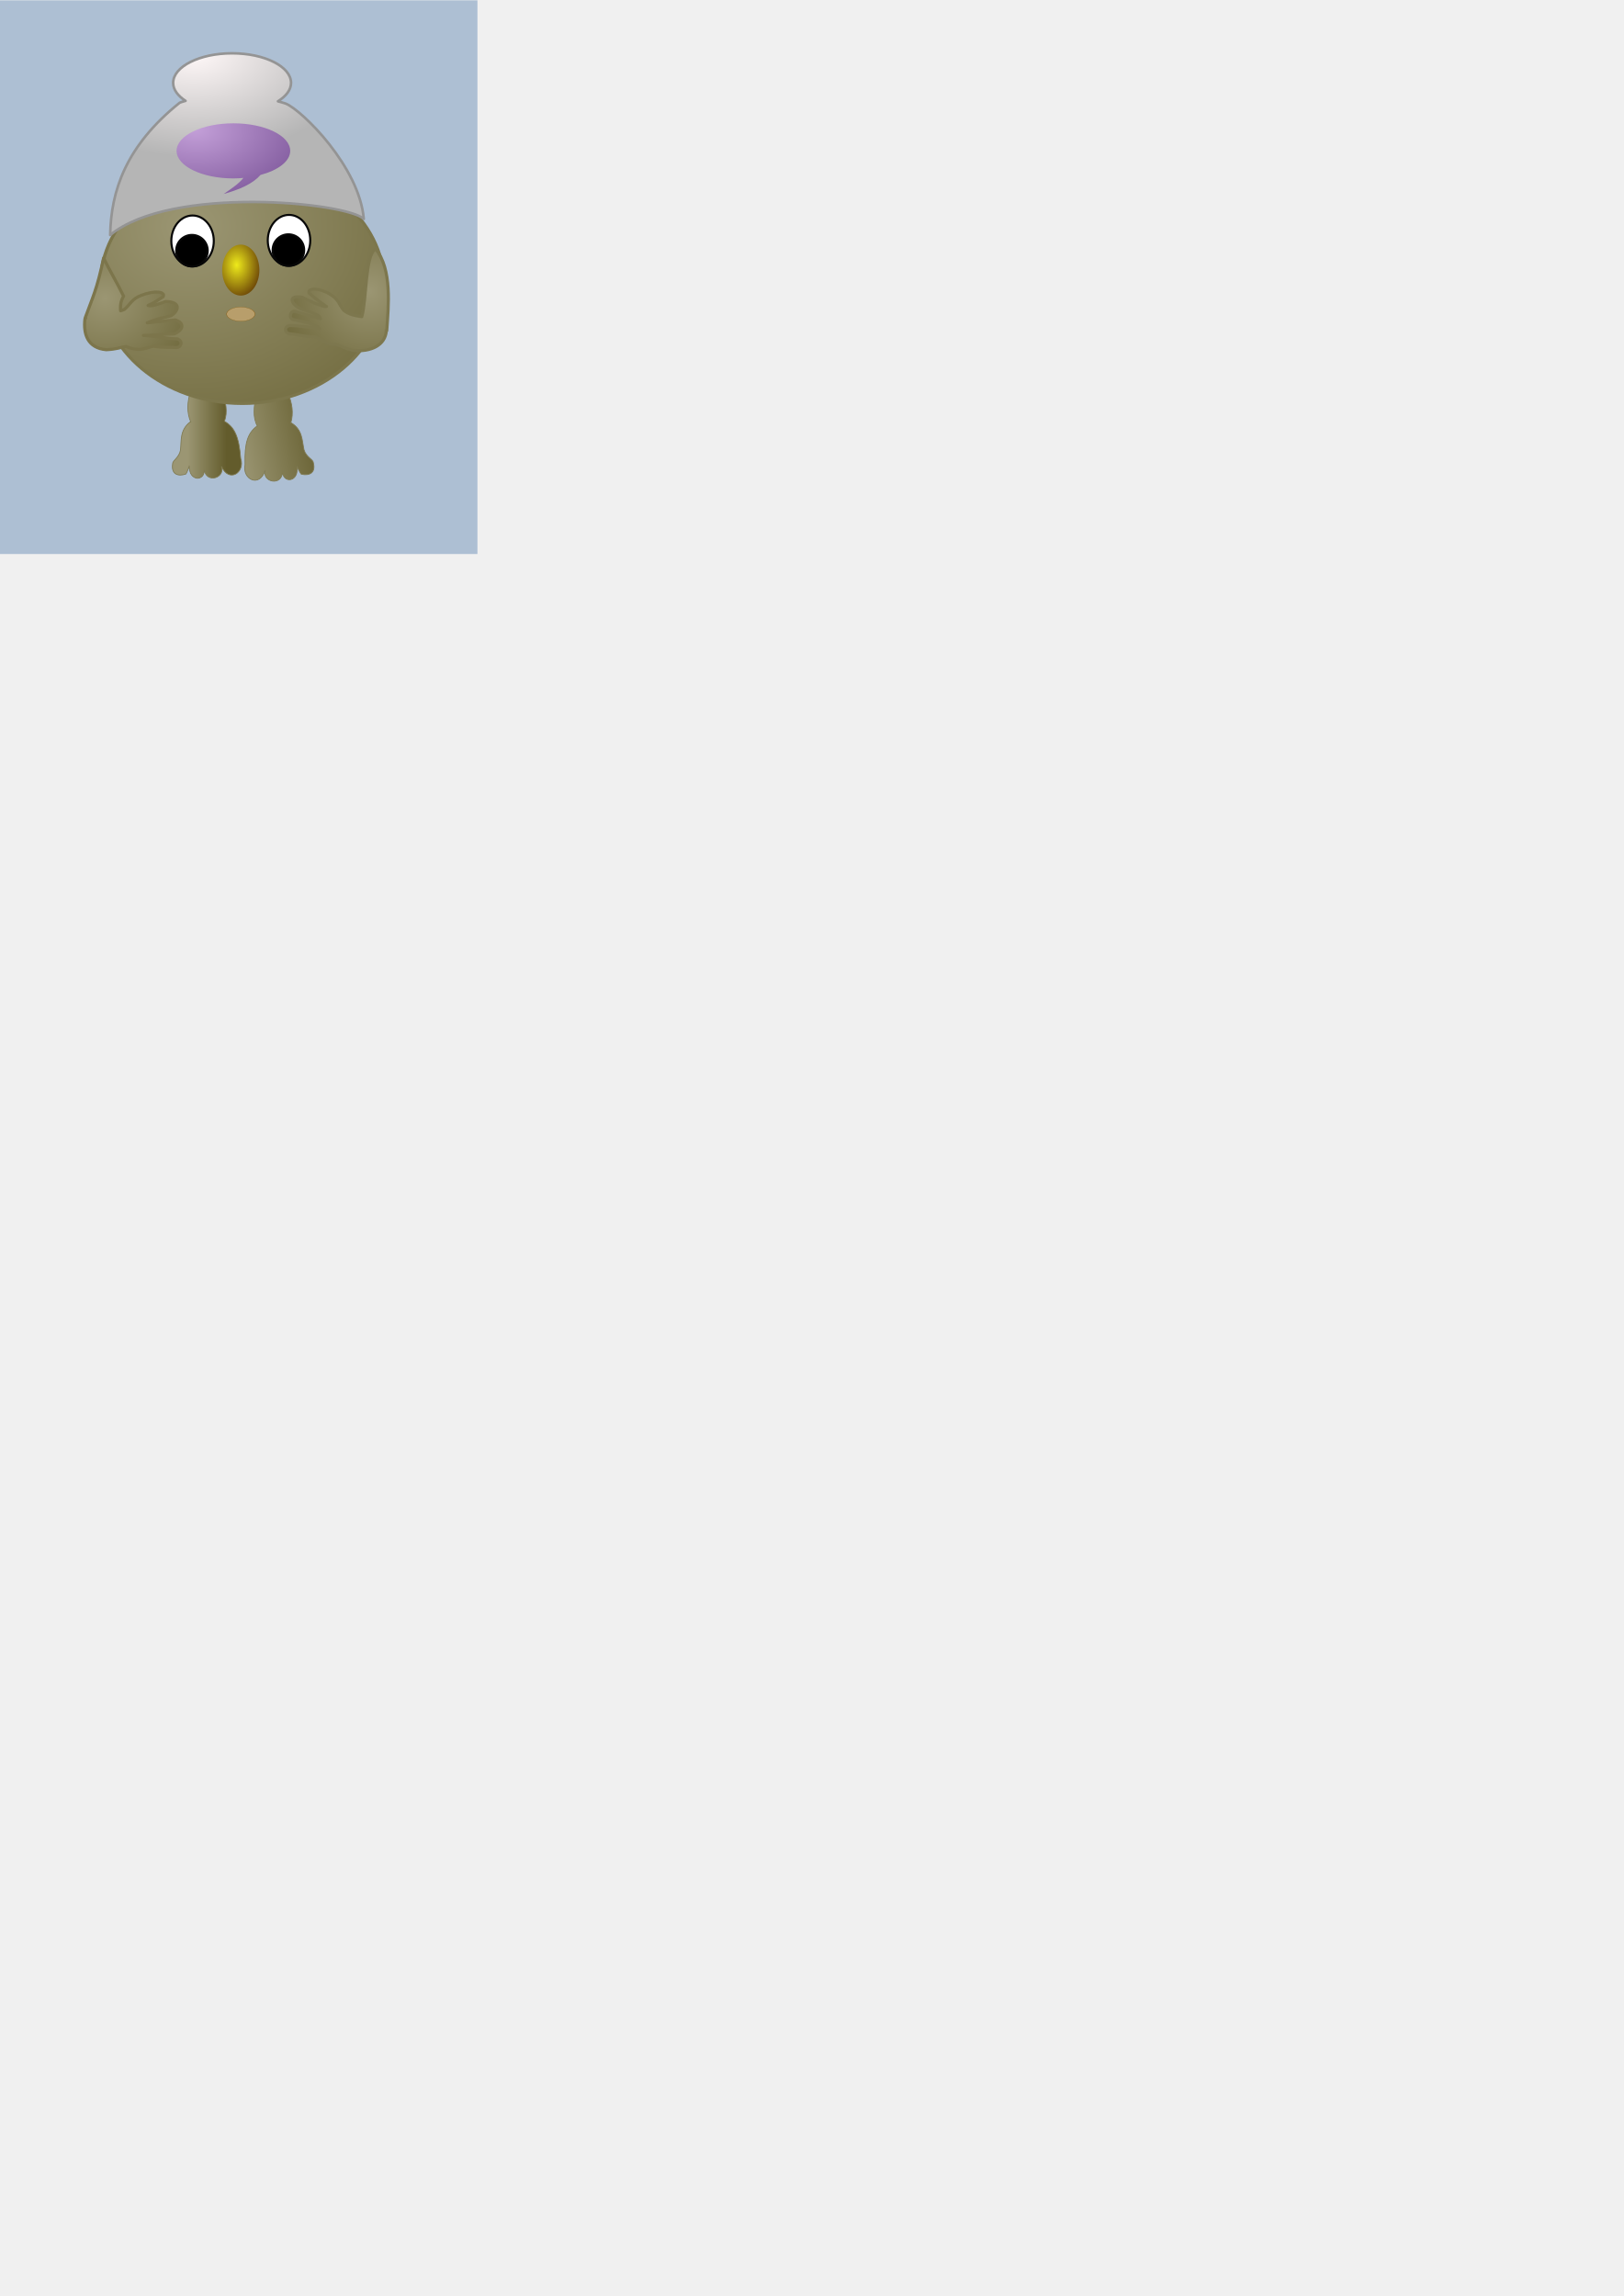
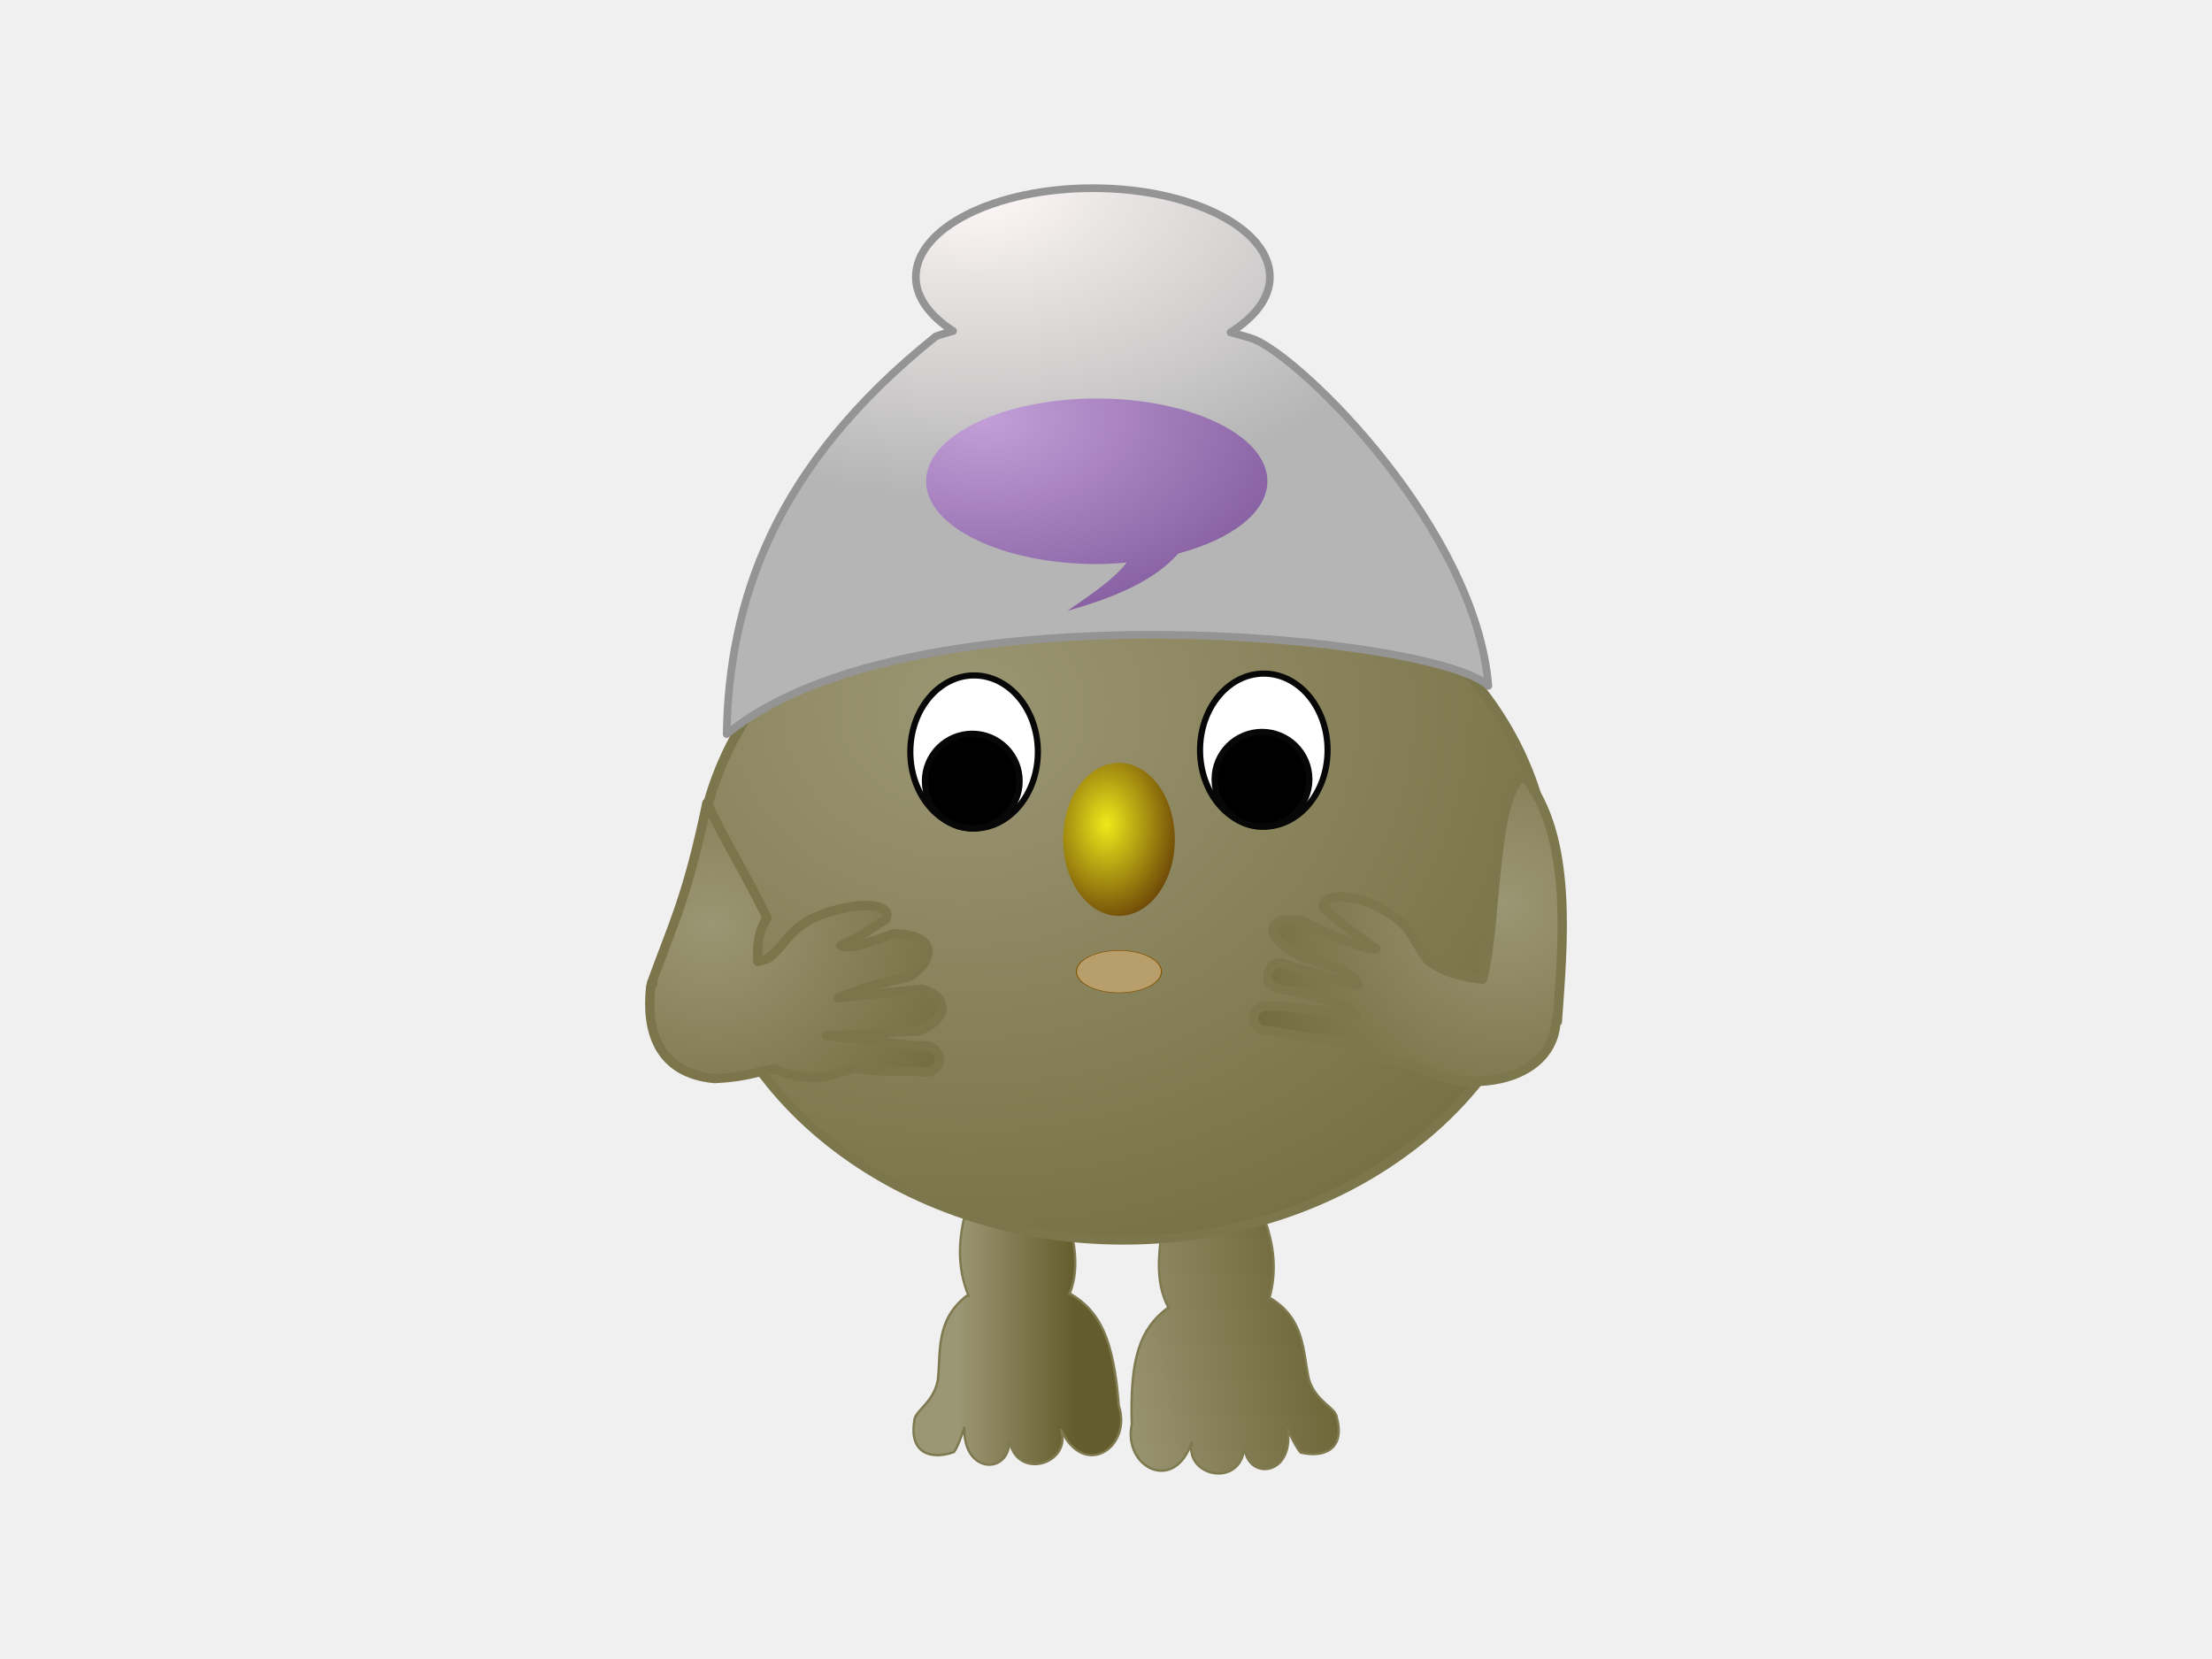
- <svg xmlns="http://www.w3.org/2000/svg" xmlns:xlink="http://www.w3.org/1999/xlink" id="svg2" height="297mm" width="210mm">
+ <svg xmlns="http://www.w3.org/2000/svg" xmlns:xlink="http://www.w3.org/1999/xlink" id="svg2" height="270px" width="360px">
  <defs id="defs3">
    <linearGradient id="linearGradient3084">
      <stop id="stop3086" offset="0" style="stop-color:#c39fd8;stop-opacity:1;" />
      <stop id="stop3088" offset="1" style="stop-color:#694288;stop-opacity:1;" />
    </linearGradient>
    <linearGradient id="linearGradient3076">
      <stop id="stop3078" offset="0" style="stop-color:#000000;stop-opacity:1;" />
      <stop id="stop3080" offset="1" style="stop-color:#000000;stop-opacity:0;" />
    </linearGradient>
    <linearGradient id="linearGradient2213">
      <stop id="stop2215" offset="0" style="stop-color:#eeea1b;stop-opacity:1;" />
      <stop id="stop2217" offset="1" style="stop-color:#6a4307;stop-opacity:1;" />
    </linearGradient>
    <linearGradient id="linearGradient2205">
      <stop id="stop2207" offset="0" style="stop-color:#9b9673;stop-opacity:1;" />
      <stop id="stop2209" offset="1" style="stop-color:#635c2c;stop-opacity:1;" />
    </linearGradient>
    <linearGradient id="linearGradient2171">
      <stop id="stop2173" offset="0" style="stop-color:#fff8f8;stop-opacity:1;" />
      <stop id="stop2175" offset="1" style="stop-color:#b5b5b5;stop-opacity:1;" />
    </linearGradient>
    <radialGradient gradientUnits="userSpaceOnUse" r="159.96" fy="154.024" fx="171.333" cy="154.024" cx="171.333" gradientTransform="scale(1.037716,0.963655)" id="radialGradient2211" xlink:href="#linearGradient2205" />
    <radialGradient gradientUnits="userSpaceOnUse" r="60.557" fy="163.232" fx="267.724" cy="163.191" cx="267.688" gradientTransform="matrix(1.004872,0,0,0.995152,-88.5467,-20)" id="radialGradient2237" xlink:href="#linearGradient2205" />
    <radialGradient gradientUnits="userSpaceOnUse" r="60.439" fy="170.705" fx="135.869" cy="170.705" cx="135.976" gradientTransform="matrix(1.029709,0,0,0.971148,-88.5467,-20)" id="radialGradient2245" xlink:href="#linearGradient2205" />
    <linearGradient gradientUnits="userSpaceOnUse" y2="235.231" x2="185.955" y1="235.231" x1="168.103" gradientTransform="matrix(1.072009,0,0,0.932828,-88.5467,-20)" id="linearGradient2263" xlink:href="#linearGradient2205" />
    <linearGradient y2="270.318" x2="-205.221" y1="273.417" x1="-164.717" gradientTransform="matrix(-1.065693,0.1162,0.101114,0.927332,-88.5467,-20)" gradientUnits="userSpaceOnUse" id="linearGradient2278" xlink:href="#linearGradient2205" />
    <radialGradient r="63.808" fy="58.137" fx="144.858" cy="58.137" cx="144.858" gradientTransform="matrix(1.263752,0,0,0.791294,-88.5467,-20)" gradientUnits="userSpaceOnUse" id="radialGradient2285" xlink:href="#linearGradient2171" />
    <radialGradient r="15.388" fy="123.999" fx="196.814" cy="123.999" cx="196.814" gradientTransform="scale(0.916387,1.091242)" gradientUnits="userSpaceOnUse" id="radialGradient2308" xlink:href="#linearGradient2213" />
    <radialGradient gradientUnits="userSpaceOnUse" r="66.947" fy="93.892" fx="152.522" cy="93.892" cx="152.522" gradientTransform="matrix(1.158596,0,0,0.727814,-80.9543,-4.931)" id="radialGradient3090" xlink:href="#linearGradient3084" />
+     <linearGradient y2="235.231" x2="185.955" y1="235.231" x1="168.103" gradientTransform="matrix(1.072009,0,0,0.932828,-88.5467,-20)" gradientUnits="userSpaceOnUse" id="linearGradient8204" xlink:href="#linearGradient2205" />
+     <linearGradient y2="270.318" x2="-205.221" y1="273.417" x1="-164.717" gradientTransform="matrix(-1.065693,0.1162,0.101114,0.927332,-88.5467,-20)" gradientUnits="userSpaceOnUse" id="linearGradient8206" xlink:href="#linearGradient2205" />
+     <radialGradient r="159.96" fy="154.024" fx="171.333" cy="154.024" cx="171.333" gradientTransform="scale(1.037716,0.963655)" gradientUnits="userSpaceOnUse" id="radialGradient8208" xlink:href="#linearGradient2205" />
+     <radialGradient r="15.388" fy="123.999" fx="196.814" cy="123.999" cx="196.814" gradientTransform="scale(0.916387,1.091242)" gradientUnits="userSpaceOnUse" id="radialGradient8210" xlink:href="#linearGradient2213" />
+     <radialGradient r="63.808" fy="58.137" fx="144.858" cy="58.137" cx="144.858" gradientTransform="matrix(1.263752,0,0,0.791294,-88.5467,-20)" gradientUnits="userSpaceOnUse" id="radialGradient8212" xlink:href="#linearGradient2171" />
+     <radialGradient r="60.439" fy="170.705" fx="135.869" cy="170.705" cx="135.976" gradientTransform="matrix(1.029709,0,0,0.971148,-88.5467,-20)" gradientUnits="userSpaceOnUse" id="radialGradient8214" xlink:href="#linearGradient2205" />
+     <radialGradient r="60.557" fy="163.232" fx="267.724" cy="163.191" cx="267.688" gradientTransform="matrix(1.004872,0,0,0.995152,-88.5467,-20)" gradientUnits="userSpaceOnUse" id="radialGradient8216" xlink:href="#linearGradient2205" />
+     <radialGradient r="66.947" fy="93.892" fx="152.522" cy="93.892" cx="152.522" gradientTransform="matrix(1.158596,0,0,0.727814,-80.9543,-4.931)" gradientUnits="userSpaceOnUse" id="radialGradient8218" xlink:href="#linearGradient3084" />
  </defs>
  <g id="layer1">
-     <rect y="0.161" x="0" height="270.7" width="233.384" id="rect3094" style="color:#000000;fill:#adbfd3;fill-opacity:1;fill-rule:nonzero;stroke:none;stroke-width:1.25;stroke-linecap:round;stroke-linejoin:round;stroke-miterlimit:4;stroke-dashoffset:0;stroke-opacity:1;marker:none;marker-start:none;marker-mid:none;marker-end:none;visibility:visible;display:inline;overflow:visible" />
-     <path id="path2255" d="M 93.141,191.25 C 91.468,196.852 91.286,201.564 93.235,206.344 C 93.12,206.346 93.005,206.341 92.891,206.344 C 87.861,210.296 88.714,215.329 88.235,220 C 87.556,223.793 84.351,225.082 84.391,226.719 C 83.552,231.988 87.147,233.067 90.86,231.75 C 91.418,230.991 92.228,228.894 92.547,227.656 C 92.228,235.601 100.267,235.422 99.828,229.594 C 100.826,236.62 110.231,233.7 108.235,228.031 C 111.987,236.335 119.908,230.974 117.672,224.188 C 116.834,213.329 114.588,208.834 109.797,206 C 109.755,206.001 109.714,205.999 109.672,206 C 111.538,201.325 110.219,196.62 108.828,191.25 C 103.599,191.25 98.37,191.25 93.141,191.25 z " style="fill:url(#linearGradient2263);fill-opacity:1;fill-rule:evenodd;stroke:#7f7950;stroke-width:0.38;stroke-linecap:butt;stroke-linejoin:miter;stroke-miterlimit:4;stroke-opacity:1" />
-     <path id="path2276" d="M 140.61,191.823 C 142.88,197.21 143.572,201.875 142.152,206.838 C 142.266,206.828 142.38,206.811 142.494,206.801 C 147.923,210.184 147.621,215.28 148.603,219.872 C 149.689,223.568 153.015,224.503 153.153,226.134 C 154.557,231.282 151.101,232.744 147.267,231.837 C 146.629,231.144 145.598,229.146 145.146,227.95 C 146.325,235.813 138.313,236.507 138.118,230.666 C 137.887,237.759 128.222,235.875 129.592,230.024 C 126.761,238.685 118.306,234.214 119.793,227.225 C 119.449,216.34 121.195,211.628 125.65,208.292 C 125.692,208.288 125.733,208.282 125.774,208.278 C 123.413,203.832 124.214,199.013 125.014,193.523 C 130.213,192.957 135.411,192.39 140.61,191.823 z " style="fill:url(#linearGradient2278);fill-opacity:1;fill-rule:evenodd;stroke:#7f7950;stroke-width:0.38;stroke-linecap:butt;stroke-linejoin:miter;stroke-miterlimit:4;stroke-opacity:1" />
-     <path transform="matrix(1.051314,0,0,0.94715,-94.64753,-29.87821)" d="M 268.671 178.589 A 65.981 61.237 0 1 1  136.708,178.589 A 65.981 61.237 0 1 1  268.671 178.589 z" id="path2179" style="color:#000000;fill:url(#radialGradient2211);fill-opacity:1;fill-rule:nonzero;stroke:#7c764c;stroke-width:1.523;stroke-linecap:butt;stroke-linejoin:miter;stroke-miterlimit:4;stroke-dashoffset:0;stroke-opacity:1;marker:none;marker-start:none;marker-mid:none;marker-end:none;visibility:visible;display:inline;overflow:visible" />
-     <g transform="translate(-88.5467,-20)" id="g2295">
-       <g id="g2287">
-         <path d="M 193.051 137.814 A 10.379 12.455 0 1 1  172.293,137.814 A 10.379 12.455 0 1 1  193.051 137.814 z" id="path2181" style="color:#000000;fill:#ffffff;fill-opacity:1;fill-rule:nonzero;stroke:#070707;stroke-width:1;stroke-linecap:butt;stroke-linejoin:miter;stroke-miterlimit:4;stroke-dashoffset:0;stroke-opacity:1;marker:none;marker-start:none;marker-mid:none;marker-end:none;visibility:visible;display:inline;overflow:visible" />
-         <path transform="translate(1.48273,-1.186184)" d="M 188.603 143.745 A 7.71 7.71 0 1 1  173.183,143.745 A 7.71 7.71 0 1 1  188.603 143.745 z" id="path2183" style="color:#000000;fill:#000000;fill-opacity:1;fill-rule:nonzero;stroke:#070707;stroke-width:1;stroke-linecap:butt;stroke-linejoin:miter;stroke-miterlimit:4;stroke-dashoffset:0;stroke-opacity:1;marker:none;marker-start:none;marker-mid:none;marker-end:none;visibility:visible;display:inline;overflow:visible" />
+     <g transform="translate(64.40625,4.564014)" id="g8186">
+       <path id="path2255" d="M 93.141,191.25 C 91.468,196.852 91.286,201.564 93.235,206.344 C 93.12,206.346 93.005,206.341 92.891,206.344 C 87.861,210.296 88.714,215.329 88.235,220 C 87.556,223.793 84.351,225.082 84.391,226.719 C 83.552,231.988 87.147,233.067 90.86,231.75 C 91.418,230.991 92.228,228.894 92.547,227.656 C 92.228,235.601 100.267,235.422 99.828,229.594 C 100.826,236.62 110.231,233.7 108.235,228.031 C 111.987,236.335 119.908,230.974 117.672,224.188 C 116.834,213.329 114.588,208.834 109.797,206 C 109.755,206.001 109.714,205.999 109.672,206 C 111.538,201.325 110.219,196.62 108.828,191.25 C 103.599,191.25 98.37,191.25 93.141,191.25 z " style="fill:url(#linearGradient8204);fill-opacity:1;fill-rule:evenodd;stroke:#7f7950;stroke-width:0.38;stroke-linecap:butt;stroke-linejoin:miter;stroke-miterlimit:4;stroke-opacity:1" />
+       <path id="path2276" d="M 140.61,191.823 C 142.88,197.21 143.572,201.875 142.152,206.838 C 142.266,206.828 142.38,206.811 142.494,206.801 C 147.923,210.184 147.621,215.28 148.603,219.872 C 149.689,223.568 153.015,224.503 153.153,226.134 C 154.557,231.282 151.101,232.744 147.267,231.837 C 146.629,231.144 145.598,229.146 145.146,227.95 C 146.325,235.813 138.313,236.507 138.118,230.666 C 137.887,237.759 128.222,235.875 129.592,230.024 C 126.761,238.685 118.306,234.214 119.793,227.225 C 119.449,216.34 121.195,211.628 125.65,208.292 C 125.692,208.288 125.733,208.282 125.774,208.278 C 123.413,203.832 124.214,199.013 125.014,193.523 C 130.213,192.957 135.411,192.39 140.61,191.823 z " style="fill:url(#linearGradient8206);fill-opacity:1;fill-rule:evenodd;stroke:#7f7950;stroke-width:0.38;stroke-linecap:butt;stroke-linejoin:miter;stroke-miterlimit:4;stroke-opacity:1" />
+       <path transform="matrix(1.051314,0,0,0.94715,-94.64753,-29.87821)" d="M 268.671 178.589 A 65.981 61.237 0 1 1  136.708,178.589 A 65.981 61.237 0 1 1  268.671 178.589 z" id="path2179" style="color:#000000;fill:url(#radialGradient8208);fill-opacity:1;fill-rule:nonzero;stroke:#7c764c;stroke-width:1.523;stroke-linecap:butt;stroke-linejoin:miter;stroke-miterlimit:4;stroke-dashoffset:0;stroke-opacity:1;marker:none;marker-start:none;marker-mid:none;marker-end:none;visibility:visible;display:inline;overflow:visible" />
+       <g transform="translate(-88.5467,-20)" id="g2295">
+         <g id="g2287">
+           <path d="M 193.051 137.814 A 10.379 12.455 0 1 1  172.293,137.814 A 10.379 12.455 0 1 1  193.051 137.814 z" id="path2181" style="color:#000000;fill:#ffffff;fill-opacity:1;fill-rule:nonzero;stroke:#070707;stroke-width:1;stroke-linecap:butt;stroke-linejoin:miter;stroke-miterlimit:4;stroke-dashoffset:0;stroke-opacity:1;marker:none;marker-start:none;marker-mid:none;marker-end:none;visibility:visible;display:inline;overflow:visible" />
+           <path transform="translate(1.48273,-1.186184)" d="M 188.603 143.745 A 7.71 7.71 0 1 1  173.183,143.745 A 7.71 7.71 0 1 1  188.603 143.745 z" id="path2183" style="color:#000000;fill:#000000;fill-opacity:1;fill-rule:nonzero;stroke:#070707;stroke-width:1;stroke-linecap:butt;stroke-linejoin:miter;stroke-miterlimit:4;stroke-dashoffset:0;stroke-opacity:1;marker:none;marker-start:none;marker-mid:none;marker-end:none;visibility:visible;display:inline;overflow:visible" />
+         </g>
+         <g id="g2291">
+           <path transform="translate(47.15081,-0.296546)" d="M 193.051 137.814 A 10.379 12.455 0 1 1  172.293,137.814 A 10.379 12.455 0 1 1  193.051 137.814 z" id="path2185" style="color:#000000;fill:#ffffff;fill-opacity:1;fill-rule:nonzero;stroke:#070707;stroke-width:1;stroke-linecap:butt;stroke-linejoin:miter;stroke-miterlimit:4;stroke-dashoffset:0;stroke-opacity:1;marker:none;marker-start:none;marker-mid:none;marker-end:none;visibility:visible;display:inline;overflow:visible" />
+           <path transform="translate(48.63354,-1.48273)" d="M 188.603 143.745 A 7.71 7.71 0 1 1  173.183,143.745 A 7.71 7.71 0 1 1  188.603 143.745 z" id="path2187" style="color:#000000;fill:#000000;fill-opacity:1;fill-rule:nonzero;stroke:#070707;stroke-width:1;stroke-linecap:butt;stroke-linejoin:miter;stroke-miterlimit:4;stroke-dashoffset:0;stroke-opacity:1;marker:none;marker-start:none;marker-mid:none;marker-end:none;visibility:visible;display:inline;overflow:visible" />
+         </g>
      </g>
-       <g id="g2291">
-         <path transform="translate(47.15081,-0.296546)" d="M 193.051 137.814 A 10.379 12.455 0 1 1  172.293,137.814 A 10.379 12.455 0 1 1  193.051 137.814 z" id="path2185" style="color:#000000;fill:#ffffff;fill-opacity:1;fill-rule:nonzero;stroke:#070707;stroke-width:1;stroke-linecap:butt;stroke-linejoin:miter;stroke-miterlimit:4;stroke-dashoffset:0;stroke-opacity:1;marker:none;marker-start:none;marker-mid:none;marker-end:none;visibility:visible;display:inline;overflow:visible" />
-         <path transform="translate(48.63354,-1.48273)" d="M 188.603 143.745 A 7.71 7.71 0 1 1  173.183,143.745 A 7.71 7.71 0 1 1  188.603 143.745 z" id="path2187" style="color:#000000;fill:#000000;fill-opacity:1;fill-rule:nonzero;stroke:#070707;stroke-width:1;stroke-linecap:butt;stroke-linejoin:miter;stroke-miterlimit:4;stroke-dashoffset:0;stroke-opacity:1;marker:none;marker-start:none;marker-mid:none;marker-end:none;visibility:visible;display:inline;overflow:visible" />
-       </g>
+       <path transform="matrix(0.875969,0,0,1,-42.31426,-5.76579)" d="M 193.051 137.814 A 10.379 12.455 0 1 1  172.293,137.814 A 10.379 12.455 0 1 1  193.051 137.814 z" id="path2189" style="color:#000000;fill:url(#radialGradient8210);fill-opacity:1;fill-rule:nonzero;stroke:none;stroke-width:1;stroke-linecap:butt;stroke-linejoin:miter;stroke-miterlimit:4;stroke-dashoffset:0;stroke-opacity:1;marker:none;marker-start:none;marker-mid:none;marker-end:none;visibility:visible;display:inline;overflow:visible" />
+       <path transform="matrix(0,0.331727,-0.554922,0,194.1772,92.9685)" d="M 193.051 137.814 A 10.379 12.455 0 1 1  172.293,137.814 A 10.379 12.455 0 1 1  193.051 137.814 z" id="path2191" style="color:#000000;fill:#b89e6b;fill-opacity:1;fill-rule:nonzero;stroke:#855200;stroke-width:0.303;stroke-linecap:butt;stroke-linejoin:miter;stroke-miterlimit:4;stroke-dashoffset:0;stroke-opacity:1;marker:none;marker-start:none;marker-mid:none;marker-end:none;visibility:visible;display:inline;overflow:visible" />
+       <path id="path2195" d="M 113.453,26.062 C 97.549,26.062 84.641,32.543 84.641,40.531 C 84.641,43.852 86.955,46.87 90.703,49.312 C 89.766,49.603 88.745,49.843 87.891,50.188 C 61.42,71.368 54.234,93.43 53.86,114.906 C 83.616,90.44 169.423,98.908 177.828,107.062 C 175.733,81.628 147.815,54.049 139.703,50.656 C 138.557,50.245 137.204,49.89 135.86,49.531 C 139.803,47.055 142.266,43.946 142.266,40.531 C 142.266,32.543 129.358,26.063 113.453,26.062 z " style="color:#000000;fill:url(#radialGradient8212);fill-opacity:1;fill-rule:nonzero;stroke:#949494;stroke-width:1.25;stroke-linecap:round;stroke-linejoin:round;stroke-miterlimit:4;stroke-dashoffset:0;stroke-opacity:1;marker:none;marker-start:none;marker-mid:none;marker-end:none;visibility:visible;display:inline;overflow:visible" />
+       <path id="path2221" d="M 50.641,126.125 C 47.463,141.504 45.041,145.967 41.61,155.5 C 41.693,155.507 41.776,155.525 41.86,155.531 C 41.787,155.652 41.55,155.799 41.516,155.906 C 40.668,163.211 42.729,170.146 51.922,170.969 C 57.045,170.708 58.362,169.921 61.578,169.406 C 69.263,172.455 71.619,169.664 75.11,169.281 C 80.623,170.176 82.434,169.552 86.422,169.938 C 88.327,169.795 89.849,167.101 86.797,165.688 C 80.498,165.551 79.936,164.645 70.078,164 C 74.581,164 80.607,163.25 85.11,163.25 C 89.947,161.313 90.209,157.708 85.641,156.406 C 81.138,156.921 76.518,157.329 72.016,157.844 C 78.036,155.288 79.719,155.533 83.578,154.375 C 87.125,152.31 89.035,147.564 81.016,147.406 C 78.314,148.307 74.203,150.096 72.391,149.344 C 76.233,147.674 77.29,146.509 79.735,145.094 C 81.091,142.549 75.567,141.901 69.297,144.312 C 64.306,146.12 63.627,148.966 60.797,151.281 C 60.196,151.619 59.569,151.724 58.953,151.938 C 58.792,149.714 58.863,147.418 60.422,144.812 C 57.583,138.839 53.479,132.099 50.641,126.125 z " style="fill:url(#radialGradient8214);fill-opacity:1;fill-rule:evenodd;stroke:#7c754b;stroke-width:1.52;stroke-linecap:round;stroke-linejoin:round;stroke-miterlimit:4;stroke-opacity:1" />
+       <path id="path2225" d="M 183.578,121.688 C 178.43,124.706 179.294,146.034 176.86,154.812 C 173.72,154.367 170.594,153.855 167.985,151.688 C 165.766,149.073 165.626,146.355 161.328,143.844 C 155.954,140.559 150.258,140.736 151.078,143.312 C 153.093,145.031 156.285,147.654 159.547,149.844 C 157.749,150.231 150.074,146.631 147.735,145.344 C 140.311,144.133 142.419,148.692 146.485,150.688 C 149.848,152.408 156.542,153.358 156.578,155.844 C 152.512,154.608 148.3,153.455 144.235,152.219 C 141.962,151.63 140.713,155.899 143.703,156.344 C 147.856,157.105 154.559,158.561 156.297,160.594 C 147.096,159.521 145.378,159.179 141.578,159.129 C 138.524,159.916 139.47,162.644 141.203,163.098 C 144.947,163.416 148.561,164.611 153.797,164.719 C 156.952,165.662 160.19,168.65 164.235,168.281 C 167.114,169.3 168.179,170.237 172.86,171.344 C 181.478,172.14 188.375,168.631 188.828,161.75 C 188.826,161.735 188.769,161.673 188.766,161.656 C 188.859,161.678 188.954,161.697 189.047,161.719 C 189.894,149.517 191.755,131.601 183.578,121.688 z " style="fill:url(#radialGradient8216);fill-opacity:1;fill-rule:evenodd;stroke:#7d774e;stroke-width:1.52;stroke-linecap:round;stroke-linejoin:round;stroke-miterlimit:4;stroke-opacity:1" />
+       <path id="path2310" d="M 114.088,60.292 C 98.758,60.292 86.315,66.322 86.315,73.758 C 86.315,81.193 98.758,87.234 114.088,87.234 C 115.756,87.234 117.377,87.125 118.964,86.988 C 116.951,89.6 113.57,91.918 109.325,94.85 C 117.334,92.575 123.56,89.837 127.356,85.52 C 135.958,83.23 141.861,78.85 141.861,73.758 C 141.861,66.322 129.418,60.292 114.088,60.292 z " style="color:#000000;fill:url(#radialGradient8218);fill-opacity:1;fill-rule:nonzero;stroke:none;stroke-width:1.253;stroke-linecap:round;stroke-linejoin:round;stroke-miterlimit:4;stroke-dashoffset:0;stroke-opacity:1;marker:none;marker-start:none;marker-mid:none;marker-end:none;visibility:visible;display:inline;overflow:visible" />
    </g>
-     <path transform="matrix(0.875969,0,0,1,-42.31426,-5.76579)" d="M 193.051 137.814 A 10.379 12.455 0 1 1  172.293,137.814 A 10.379 12.455 0 1 1  193.051 137.814 z" id="path2189" style="color:#000000;fill:url(#radialGradient2308);fill-opacity:1;fill-rule:nonzero;stroke:none;stroke-width:1;stroke-linecap:butt;stroke-linejoin:miter;stroke-miterlimit:4;stroke-dashoffset:0;stroke-opacity:1;marker:none;marker-start:none;marker-mid:none;marker-end:none;visibility:visible;display:inline;overflow:visible" />
-     <path transform="matrix(0,0.331727,-0.554922,0,194.1772,92.9685)" d="M 193.051 137.814 A 10.379 12.455 0 1 1  172.293,137.814 A 10.379 12.455 0 1 1  193.051 137.814 z" id="path2191" style="color:#000000;fill:#b89e6b;fill-opacity:1;fill-rule:nonzero;stroke:#855200;stroke-width:0.303;stroke-linecap:butt;stroke-linejoin:miter;stroke-miterlimit:4;stroke-dashoffset:0;stroke-opacity:1;marker:none;marker-start:none;marker-mid:none;marker-end:none;visibility:visible;display:inline;overflow:visible" />
-     <path id="path2195" d="M 113.453,26.062 C 97.549,26.062 84.641,32.543 84.641,40.531 C 84.641,43.852 86.955,46.87 90.703,49.312 C 89.766,49.603 88.745,49.843 87.891,50.188 C 61.42,71.368 54.234,93.43 53.86,114.906 C 83.616,90.44 169.423,98.908 177.828,107.062 C 175.733,81.628 147.815,54.049 139.703,50.656 C 138.557,50.245 137.204,49.89 135.86,49.531 C 139.803,47.055 142.266,43.946 142.266,40.531 C 142.266,32.543 129.358,26.063 113.453,26.062 z " style="color:#000000;fill:url(#radialGradient2285);fill-opacity:1;fill-rule:nonzero;stroke:#949494;stroke-width:1.25;stroke-linecap:round;stroke-linejoin:round;stroke-miterlimit:4;stroke-dashoffset:0;stroke-opacity:1;marker:none;marker-start:none;marker-mid:none;marker-end:none;visibility:visible;display:inline;overflow:visible" />
-     <path id="path2221" d="M 50.641,126.125 C 47.463,141.504 45.041,145.967 41.61,155.5 C 41.693,155.507 41.776,155.525 41.86,155.531 C 41.787,155.652 41.55,155.799 41.516,155.906 C 40.668,163.211 42.729,170.146 51.922,170.969 C 57.045,170.708 58.362,169.921 61.578,169.406 C 69.263,172.455 71.619,169.664 75.11,169.281 C 80.623,170.176 82.434,169.552 86.422,169.938 C 88.327,169.795 89.849,167.101 86.797,165.688 C 80.498,165.551 79.936,164.645 70.078,164 C 74.581,164 80.607,163.25 85.11,163.25 C 89.947,161.313 90.209,157.708 85.641,156.406 C 81.138,156.921 76.518,157.329 72.016,157.844 C 78.036,155.288 79.719,155.533 83.578,154.375 C 87.125,152.31 89.035,147.564 81.016,147.406 C 78.314,148.307 74.203,150.096 72.391,149.344 C 76.233,147.674 77.29,146.509 79.735,145.094 C 81.091,142.549 75.567,141.901 69.297,144.312 C 64.306,146.12 63.627,148.966 60.797,151.281 C 60.196,151.619 59.569,151.724 58.953,151.938 C 58.792,149.714 58.863,147.418 60.422,144.812 C 57.583,138.839 53.479,132.099 50.641,126.125 z " style="fill:url(#radialGradient2245);fill-opacity:1;fill-rule:evenodd;stroke:#7c754b;stroke-width:1.52;stroke-linecap:round;stroke-linejoin:round;stroke-miterlimit:4;stroke-opacity:1" />
-     <path id="path2225" d="M 183.578,121.688 C 178.43,124.706 179.294,146.034 176.86,154.812 C 173.72,154.367 170.594,153.855 167.985,151.688 C 165.766,149.073 165.626,146.355 161.328,143.844 C 155.954,140.559 150.258,140.736 151.078,143.312 C 153.093,145.031 156.285,147.654 159.547,149.844 C 157.749,150.231 150.074,146.631 147.735,145.344 C 140.311,144.133 142.419,148.692 146.485,150.688 C 149.848,152.408 156.542,153.358 156.578,155.844 C 152.512,154.608 148.3,153.455 144.235,152.219 C 141.962,151.63 140.713,155.899 143.703,156.344 C 147.856,157.105 154.559,158.561 156.297,160.594 C 147.096,159.521 145.378,159.179 141.578,159.129 C 138.524,159.916 139.47,162.644 141.203,163.098 C 144.947,163.416 148.561,164.611 153.797,164.719 C 156.952,165.662 160.19,168.65 164.235,168.281 C 167.114,169.3 168.179,170.237 172.86,171.344 C 181.478,172.14 188.375,168.631 188.828,161.75 C 188.826,161.735 188.769,161.673 188.766,161.656 C 188.859,161.678 188.954,161.697 189.047,161.719 C 189.894,149.517 191.755,131.601 183.578,121.688 z " style="fill:url(#radialGradient2237);fill-opacity:1;fill-rule:evenodd;stroke:#7d774e;stroke-width:1.52;stroke-linecap:round;stroke-linejoin:round;stroke-miterlimit:4;stroke-opacity:1" />
-     <path id="path2310" d="M 114.088,60.292 C 98.758,60.292 86.315,66.322 86.315,73.758 C 86.315,81.193 98.758,87.234 114.088,87.234 C 115.756,87.234 117.377,87.125 118.964,86.988 C 116.951,89.6 113.57,91.918 109.325,94.85 C 117.334,92.575 123.56,89.837 127.356,85.52 C 135.958,83.23 141.861,78.85 141.861,73.758 C 141.861,66.322 129.418,60.292 114.088,60.292 z " style="color:#000000;fill:url(#radialGradient3090);fill-opacity:1;fill-rule:nonzero;stroke:none;stroke-width:1.253;stroke-linecap:round;stroke-linejoin:round;stroke-miterlimit:4;stroke-dashoffset:0;stroke-opacity:1;marker:none;marker-start:none;marker-mid:none;marker-end:none;visibility:visible;display:inline;overflow:visible" />
  </g>
</svg>
